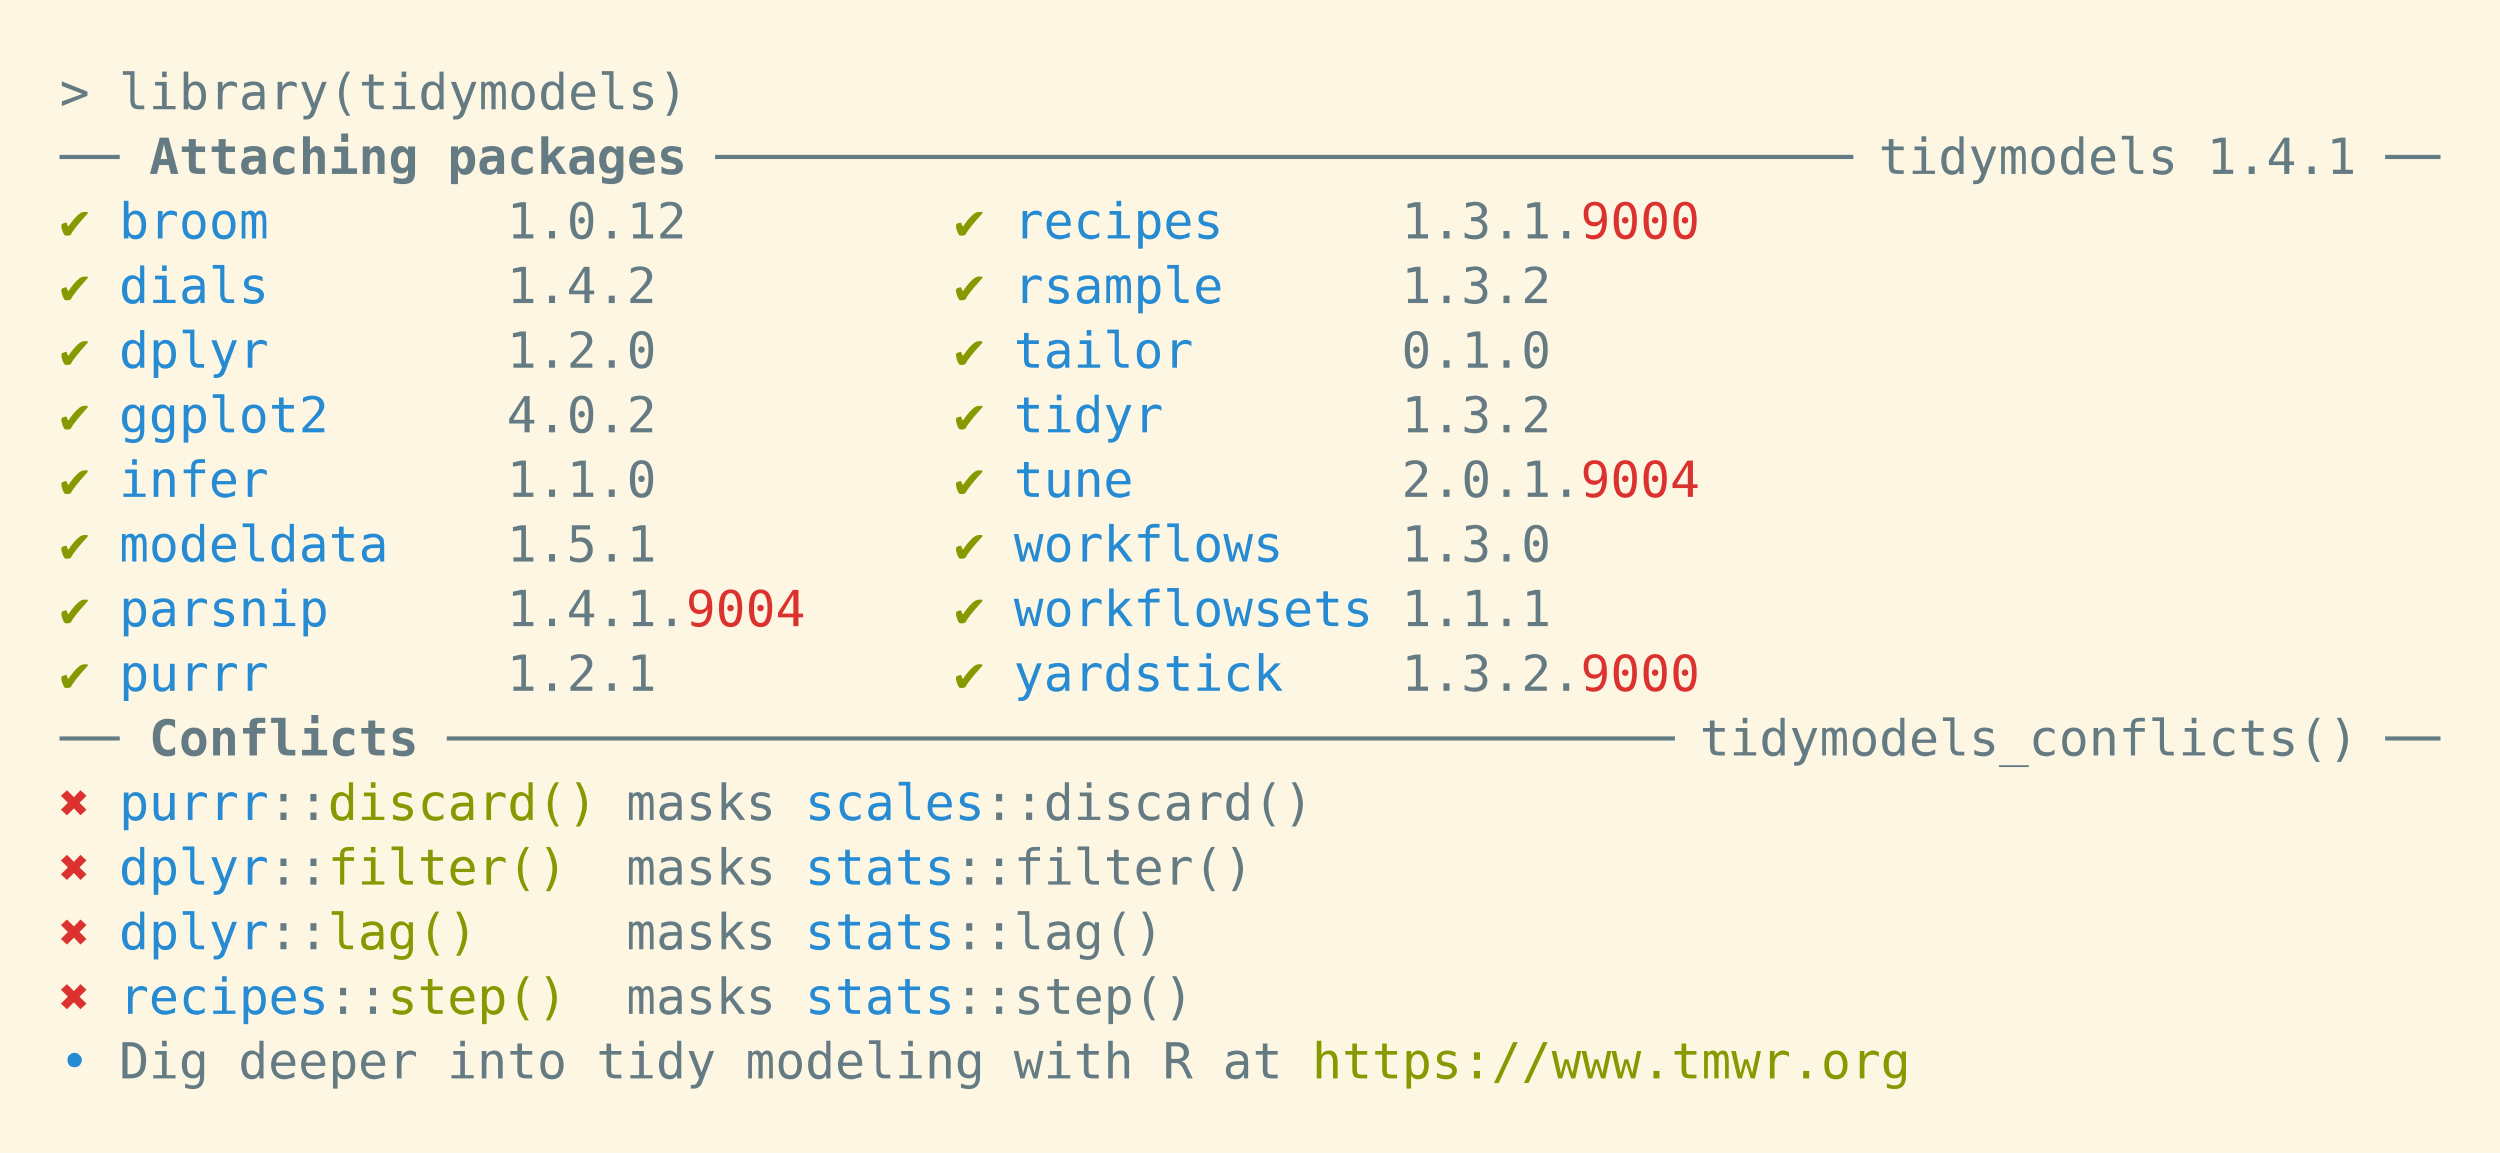
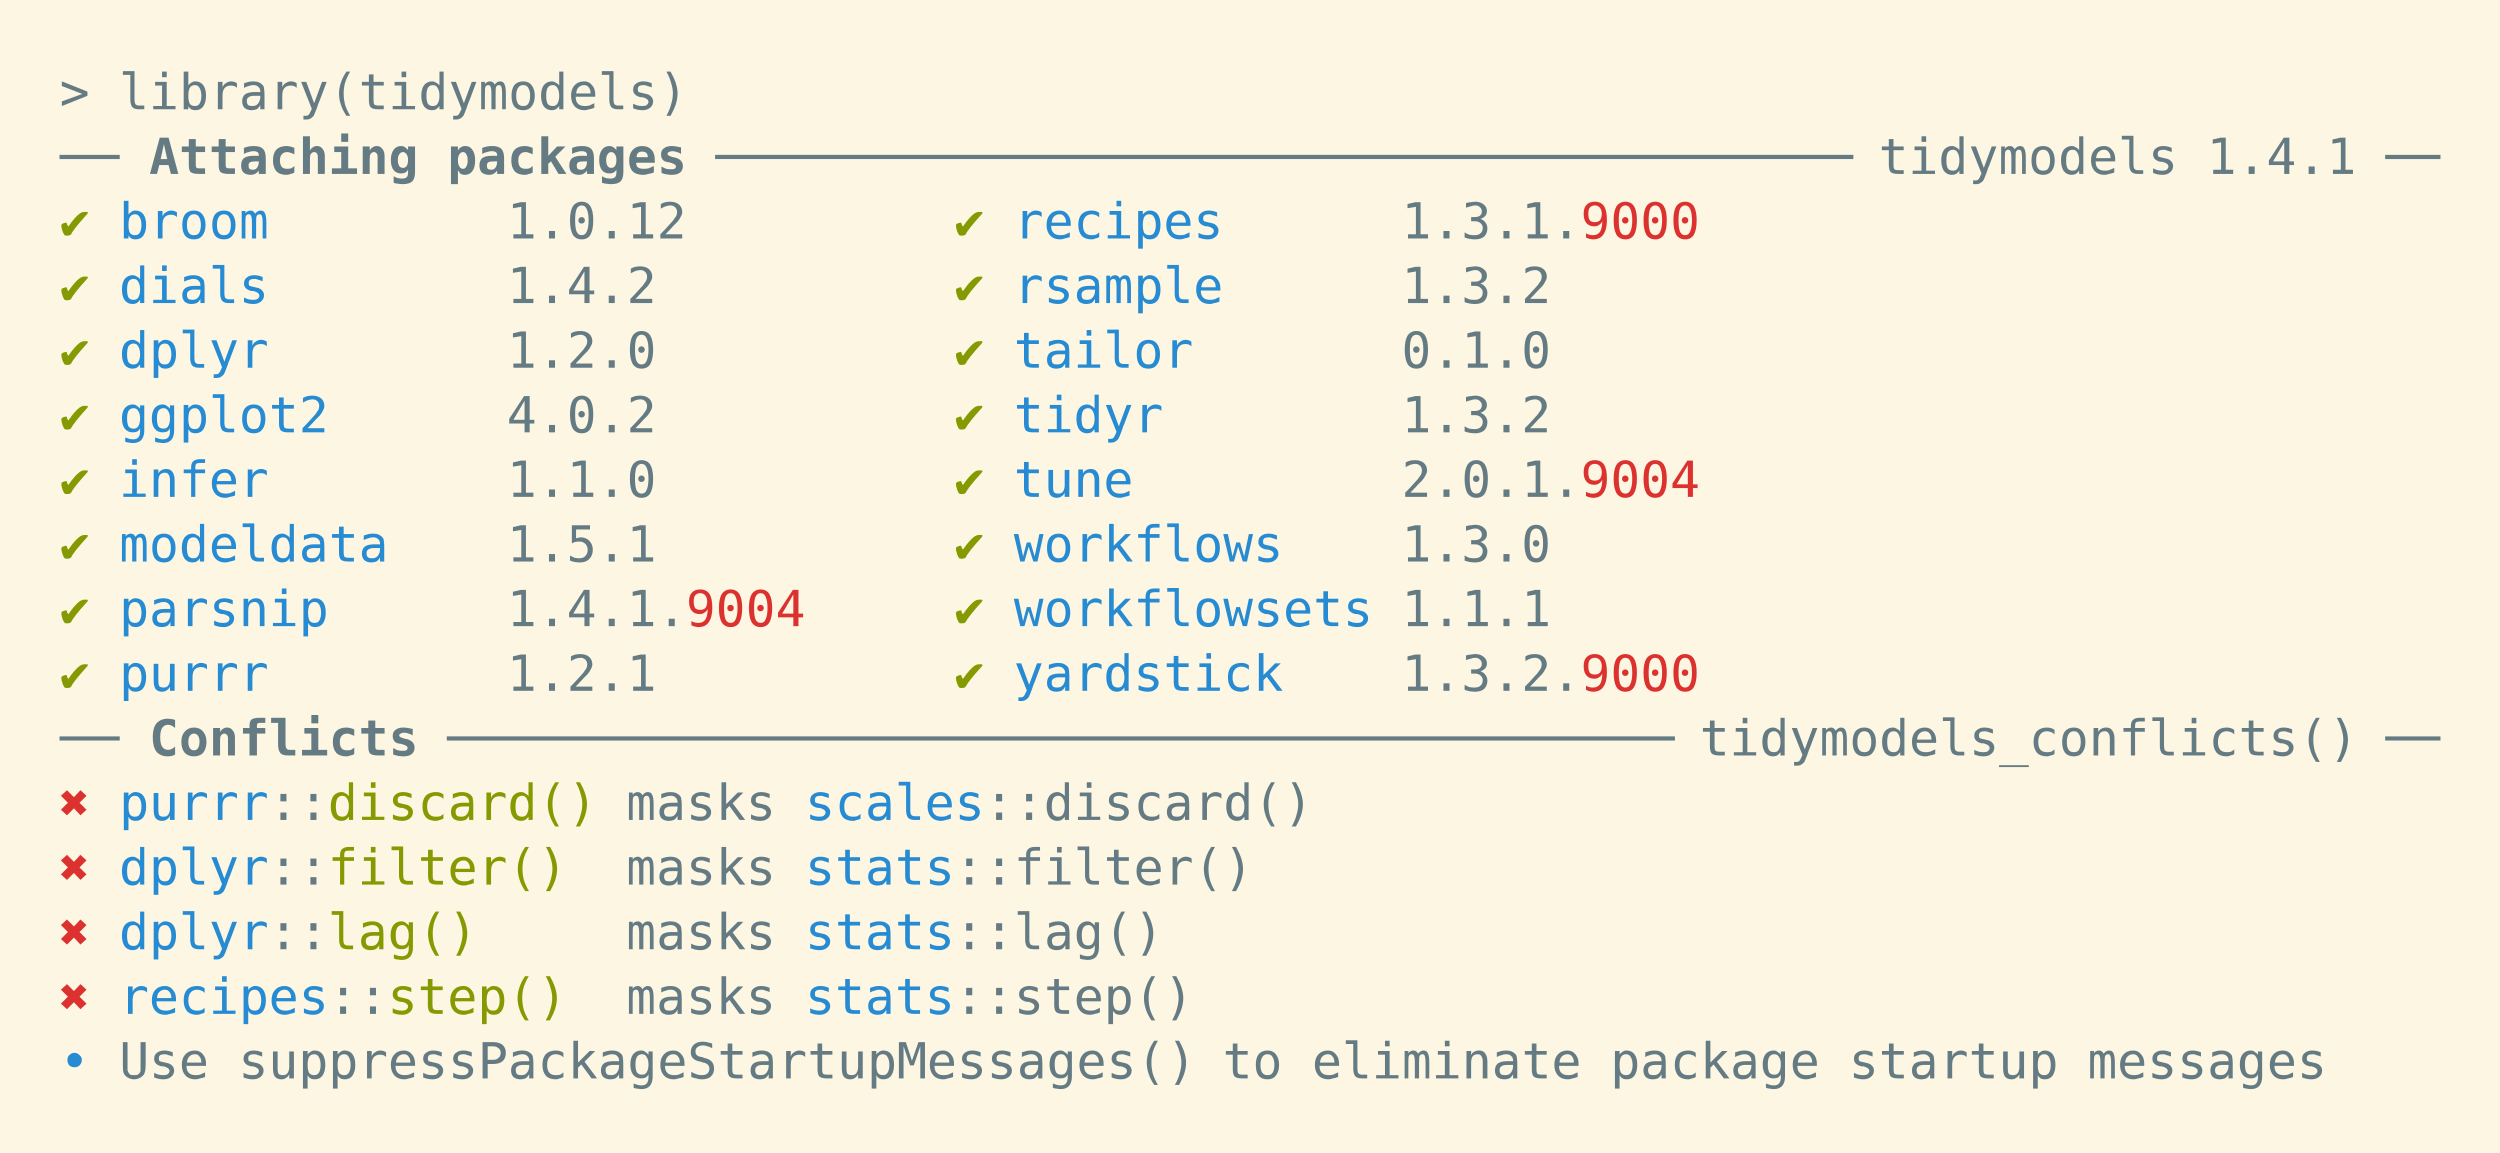
<svg xmlns="http://www.w3.org/2000/svg" xmlns:xlink="http://www.w3.org/1999/xlink" width="840" height="387.36">
  <rect width="840" height="387.36" rx="0" ry="0" class="a" />
  <svg height="347.36" viewBox="0 0 80 34.736" width="800" x="20" y="20">
    <style>.a{fill:rgb(253,246,227)}.b{font-family:'Fira Code',Monaco,Consolas,Menlo,'Bitstream Vera Sans Mono','Powerline Symbols',monospace}.c{fill:transparent}.d{fill:rgb(101,123,131);white-space:pre}.e{fill:rgb(101,123,131);font-weight:bold;white-space:pre}.f{fill:rgb(133,153,0);white-space:pre}.g{fill:rgb(38,139,210);white-space:pre}.h{fill:rgb(220,50,47);white-space:pre}</style>
    <g font-family="'Fira Code',Monaco,Consolas,Menlo,'Bitstream Vera Sans Mono','Powerline Symbols',monospace" font-size="1.67" class="b">
      <defs>
        <symbol id="a">
          <rect height="16" width="80" x="0" y="0" class="c" />
        </symbol>
      </defs>
      <rect height="34.736" width="80" class="a" />
      <svg x="0" y="0" width="80">
        <svg x="0">
          <use xlink:href="#a" />
          <text font-size="1.67" x="0" y="1.67" class="d">&gt;</text>
          <text font-size="1.67" x="2.004" y="1.67" class="d">library(tidymodels)</text>
          <text font-size="1.67" x="0" y="3.841" class="d">──</text>
          <text font-size="1.67" x="3.006" y="3.841" class="e">Attaching</text>
          <text font-size="1.67" x="13.026" y="3.841" class="e">packages</text>
          <text font-size="1.67" x="22.044" y="3.841" class="d">──────────────────────────────────────</text>
          <text font-size="1.67" x="61.122" y="3.841" class="d">tidymodels</text>
          <text font-size="1.67" x="72.144" y="3.841" class="d">1.4.1</text>
          <text font-size="1.67" x="78.156" y="3.841" class="d">──</text>
          <text font-size="1.67" x="0" y="6.012" class="f">✔</text>
          <text font-size="1.67" x="2.004" y="6.012" class="g">broom</text>
          <text font-size="1.67" x="15.03" y="6.012" class="d">1.0.12</text>
          <text font-size="1.67" x="30.06" y="6.012" class="f">✔</text>
          <text font-size="1.67" x="32.064" y="6.012" class="g">recipes</text>
          <text font-size="1.67" x="45.09" y="6.012" class="d">1.3.1.</text>
          <text font-size="1.67" x="51.102" y="6.012" class="h">9000</text>
          <text font-size="1.67" x="0" y="8.183" class="f">✔</text>
          <text font-size="1.67" x="2.004" y="8.183" class="g">dials</text>
          <text font-size="1.67" x="15.03" y="8.183" class="d">1.4.2</text>
          <text font-size="1.67" x="30.06" y="8.183" class="f">✔</text>
          <text font-size="1.67" x="32.064" y="8.183" class="g">rsample</text>
          <text font-size="1.67" x="45.09" y="8.183" class="d">1.3.2</text>
          <text font-size="1.67" x="0" y="10.354" class="f">✔</text>
          <text font-size="1.67" x="2.004" y="10.354" class="g">dplyr</text>
          <text font-size="1.67" x="15.03" y="10.354" class="d">1.2.0</text>
          <text font-size="1.67" x="30.06" y="10.354" class="f">✔</text>
          <text font-size="1.67" x="32.064" y="10.354" class="g">tailor</text>
          <text font-size="1.67" x="45.09" y="10.354" class="d">0.1.0</text>
          <text font-size="1.67" x="0" y="12.525" class="f">✔</text>
          <text font-size="1.67" x="2.004" y="12.525" class="g">ggplot2</text>
          <text font-size="1.67" x="15.03" y="12.525" class="d">4.0.2</text>
          <text font-size="1.67" x="30.06" y="12.525" class="f">✔</text>
          <text font-size="1.67" x="32.064" y="12.525" class="g">tidyr</text>
          <text font-size="1.67" x="45.09" y="12.525" class="d">1.3.2</text>
          <text font-size="1.67" x="0" y="14.696" class="f">✔</text>
          <text font-size="1.67" x="2.004" y="14.696" class="g">infer</text>
          <text font-size="1.67" x="15.03" y="14.696" class="d">1.1.0</text>
          <text font-size="1.67" x="30.06" y="14.696" class="f">✔</text>
          <text font-size="1.67" x="32.064" y="14.696" class="g">tune</text>
          <text font-size="1.67" x="45.09" y="14.696" class="d">2.0.1.</text>
          <text font-size="1.67" x="51.102" y="14.696" class="h">9004</text>
          <text font-size="1.67" x="0" y="16.867" class="f">✔</text>
          <text font-size="1.67" x="2.004" y="16.867" class="g">modeldata</text>
          <text font-size="1.67" x="15.03" y="16.867" class="d">1.5.1</text>
          <text font-size="1.67" x="30.06" y="16.867" class="f">✔</text>
          <text font-size="1.67" x="32.064" y="16.867" class="g">workflows</text>
          <text font-size="1.67" x="45.09" y="16.867" class="d">1.3.0</text>
          <text font-size="1.67" x="0" y="19.038" class="f">✔</text>
          <text font-size="1.67" x="2.004" y="19.038" class="g">parsnip</text>
          <text font-size="1.67" x="15.03" y="19.038" class="d">1.4.1.</text>
          <text font-size="1.67" x="21.042" y="19.038" class="h">9004</text>
          <text font-size="1.67" x="30.06" y="19.038" class="f">✔</text>
          <text font-size="1.67" x="32.064" y="19.038" class="g">workflowsets</text>
          <text font-size="1.67" x="45.09" y="19.038" class="d">1.1.1</text>
          <text font-size="1.67" x="0" y="21.209" class="f">✔</text>
          <text font-size="1.67" x="2.004" y="21.209" class="g">purrr</text>
          <text font-size="1.67" x="15.03" y="21.209" class="d">1.2.1</text>
          <text font-size="1.67" x="30.06" y="21.209" class="f">✔</text>
          <text font-size="1.67" x="32.064" y="21.209" class="g">yardstick</text>
          <text font-size="1.67" x="45.09" y="21.209" class="d">1.3.2.</text>
          <text font-size="1.67" x="51.102" y="21.209" class="h">9000</text>
          <text font-size="1.67" x="0" y="23.38" class="d">──</text>
          <text font-size="1.67" x="3.006" y="23.38" class="e">Conflicts</text>
          <text font-size="1.67" x="13.026" y="23.38" class="d">─────────────────────────────────────────</text>
          <text font-size="1.67" x="55.11" y="23.38" class="d">tidymodels_conflicts()</text>
          <text font-size="1.67" x="78.156" y="23.38" class="d">──</text>
          <text font-size="1.67" x="0" y="25.551" class="h">✖</text>
          <text font-size="1.67" x="2.004" y="25.551" class="g">purrr</text>
          <text font-size="1.67" x="7.014" y="25.551" class="d">::</text>
          <text font-size="1.67" x="9.018" y="25.551" class="f">discard()</text>
          <text font-size="1.67" x="19.038" y="25.551" class="d">masks</text>
          <text font-size="1.67" x="25.05" y="25.551" class="g">scales</text>
          <text font-size="1.67" x="31.062" y="25.551" class="d">::discard()</text>
          <text font-size="1.67" x="0" y="27.722" class="h">✖</text>
          <text font-size="1.67" x="2.004" y="27.722" class="g">dplyr</text>
          <text font-size="1.67" x="7.014" y="27.722" class="d">::</text>
          <text font-size="1.67" x="9.018" y="27.722" class="f">filter()</text>
          <text font-size="1.67" x="19.038" y="27.722" class="d">masks</text>
          <text font-size="1.67" x="25.05" y="27.722" class="g">stats</text>
          <text font-size="1.67" x="30.06" y="27.722" class="d">::filter()</text>
          <text font-size="1.67" x="0" y="29.893" class="h">✖</text>
          <text font-size="1.67" x="2.004" y="29.893" class="g">dplyr</text>
          <text font-size="1.67" x="7.014" y="29.893" class="d">::</text>
          <text font-size="1.67" x="9.018" y="29.893" class="f">lag()</text>
          <text font-size="1.67" x="19.038" y="29.893" class="d">masks</text>
          <text font-size="1.67" x="25.05" y="29.893" class="g">stats</text>
          <text font-size="1.67" x="30.06" y="29.893" class="d">::lag()</text>
          <text font-size="1.67" x="0" y="32.064" class="h">✖</text>
          <text font-size="1.67" x="2.004" y="32.064" class="g">recipes</text>
          <text font-size="1.67" x="9.018" y="32.064" class="d">::</text>
          <text font-size="1.67" x="11.022" y="32.064" class="f">step()</text>
          <text font-size="1.67" x="19.038" y="32.064" class="d">masks</text>
          <text font-size="1.67" x="25.05" y="32.064" class="g">stats</text>
          <text font-size="1.67" x="30.06" y="32.064" class="d">::step()</text>
          <text font-size="1.67" x="0" y="34.235" class="g">•</text>
-           <text font-size="1.67" x="2.004" y="34.235" class="d">Dig</text>
-           <text font-size="1.67" x="6.012" y="34.235" class="d">deeper</text>
-           <text font-size="1.67" x="13.026" y="34.235" class="d">into</text>
-           <text font-size="1.67" x="18.036" y="34.235" class="d">tidy</text>
-           <text font-size="1.67" x="23.046" y="34.235" class="d">modeling</text>
-           <text font-size="1.67" x="32.064" y="34.235" class="d">with</text>
-           <text font-size="1.67" x="37.074" y="34.235" class="d">R</text>
-           <text font-size="1.67" x="39.078" y="34.235" class="d">at</text>
-           <text font-size="1.67" x="42.084" y="34.235" class="f">https://www.tmwr.org</text>
+           <text font-size="1.67" x="2.004" y="34.235" class="d">Use</text>
+           <text font-size="1.67" x="6.012" y="34.235" class="d">suppressPackageStartupMessages()</text>
+           <text font-size="1.67" x="39.078" y="34.235" class="d">to</text>
+           <text font-size="1.67" x="42.084" y="34.235" class="d">eliminate</text>
+           <text font-size="1.67" x="52.104" y="34.235" class="d">package</text>
+           <text font-size="1.67" x="60.12" y="34.235" class="d">startup</text>
+           <text font-size="1.67" x="68.136" y="34.235" class="d">messages</text>
        </svg>
      </svg>
    </g>
  </svg>
</svg>
